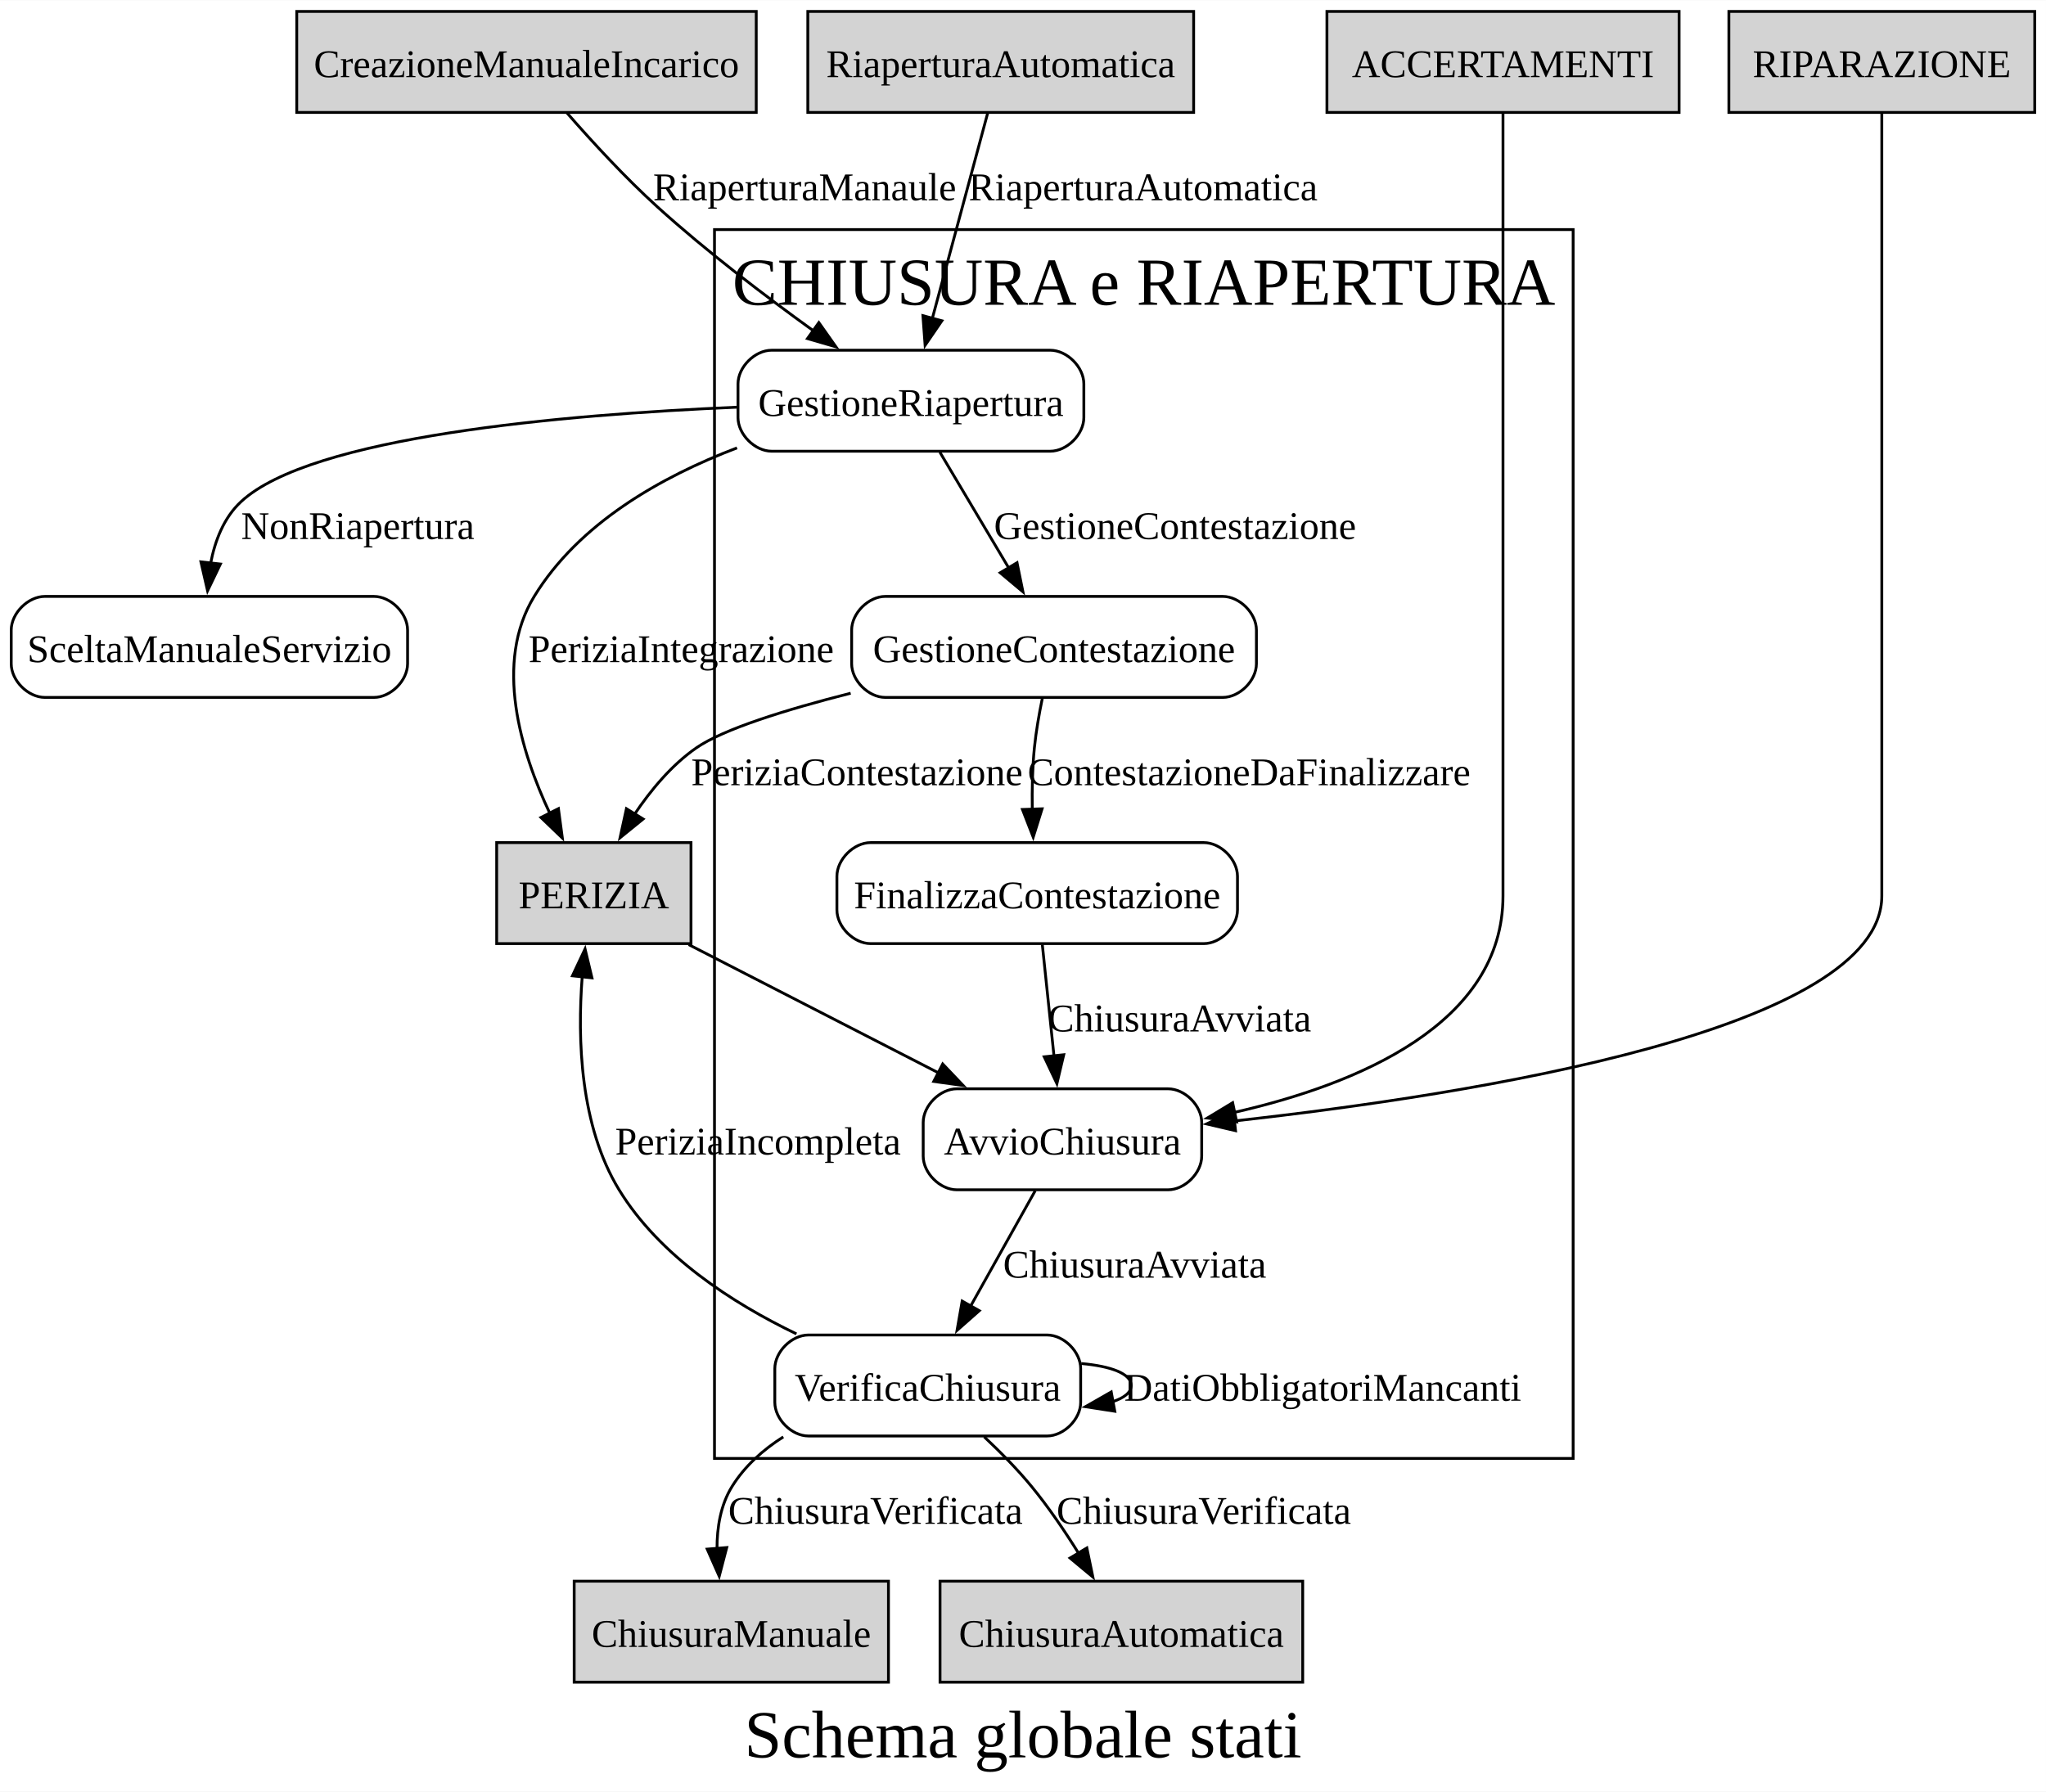
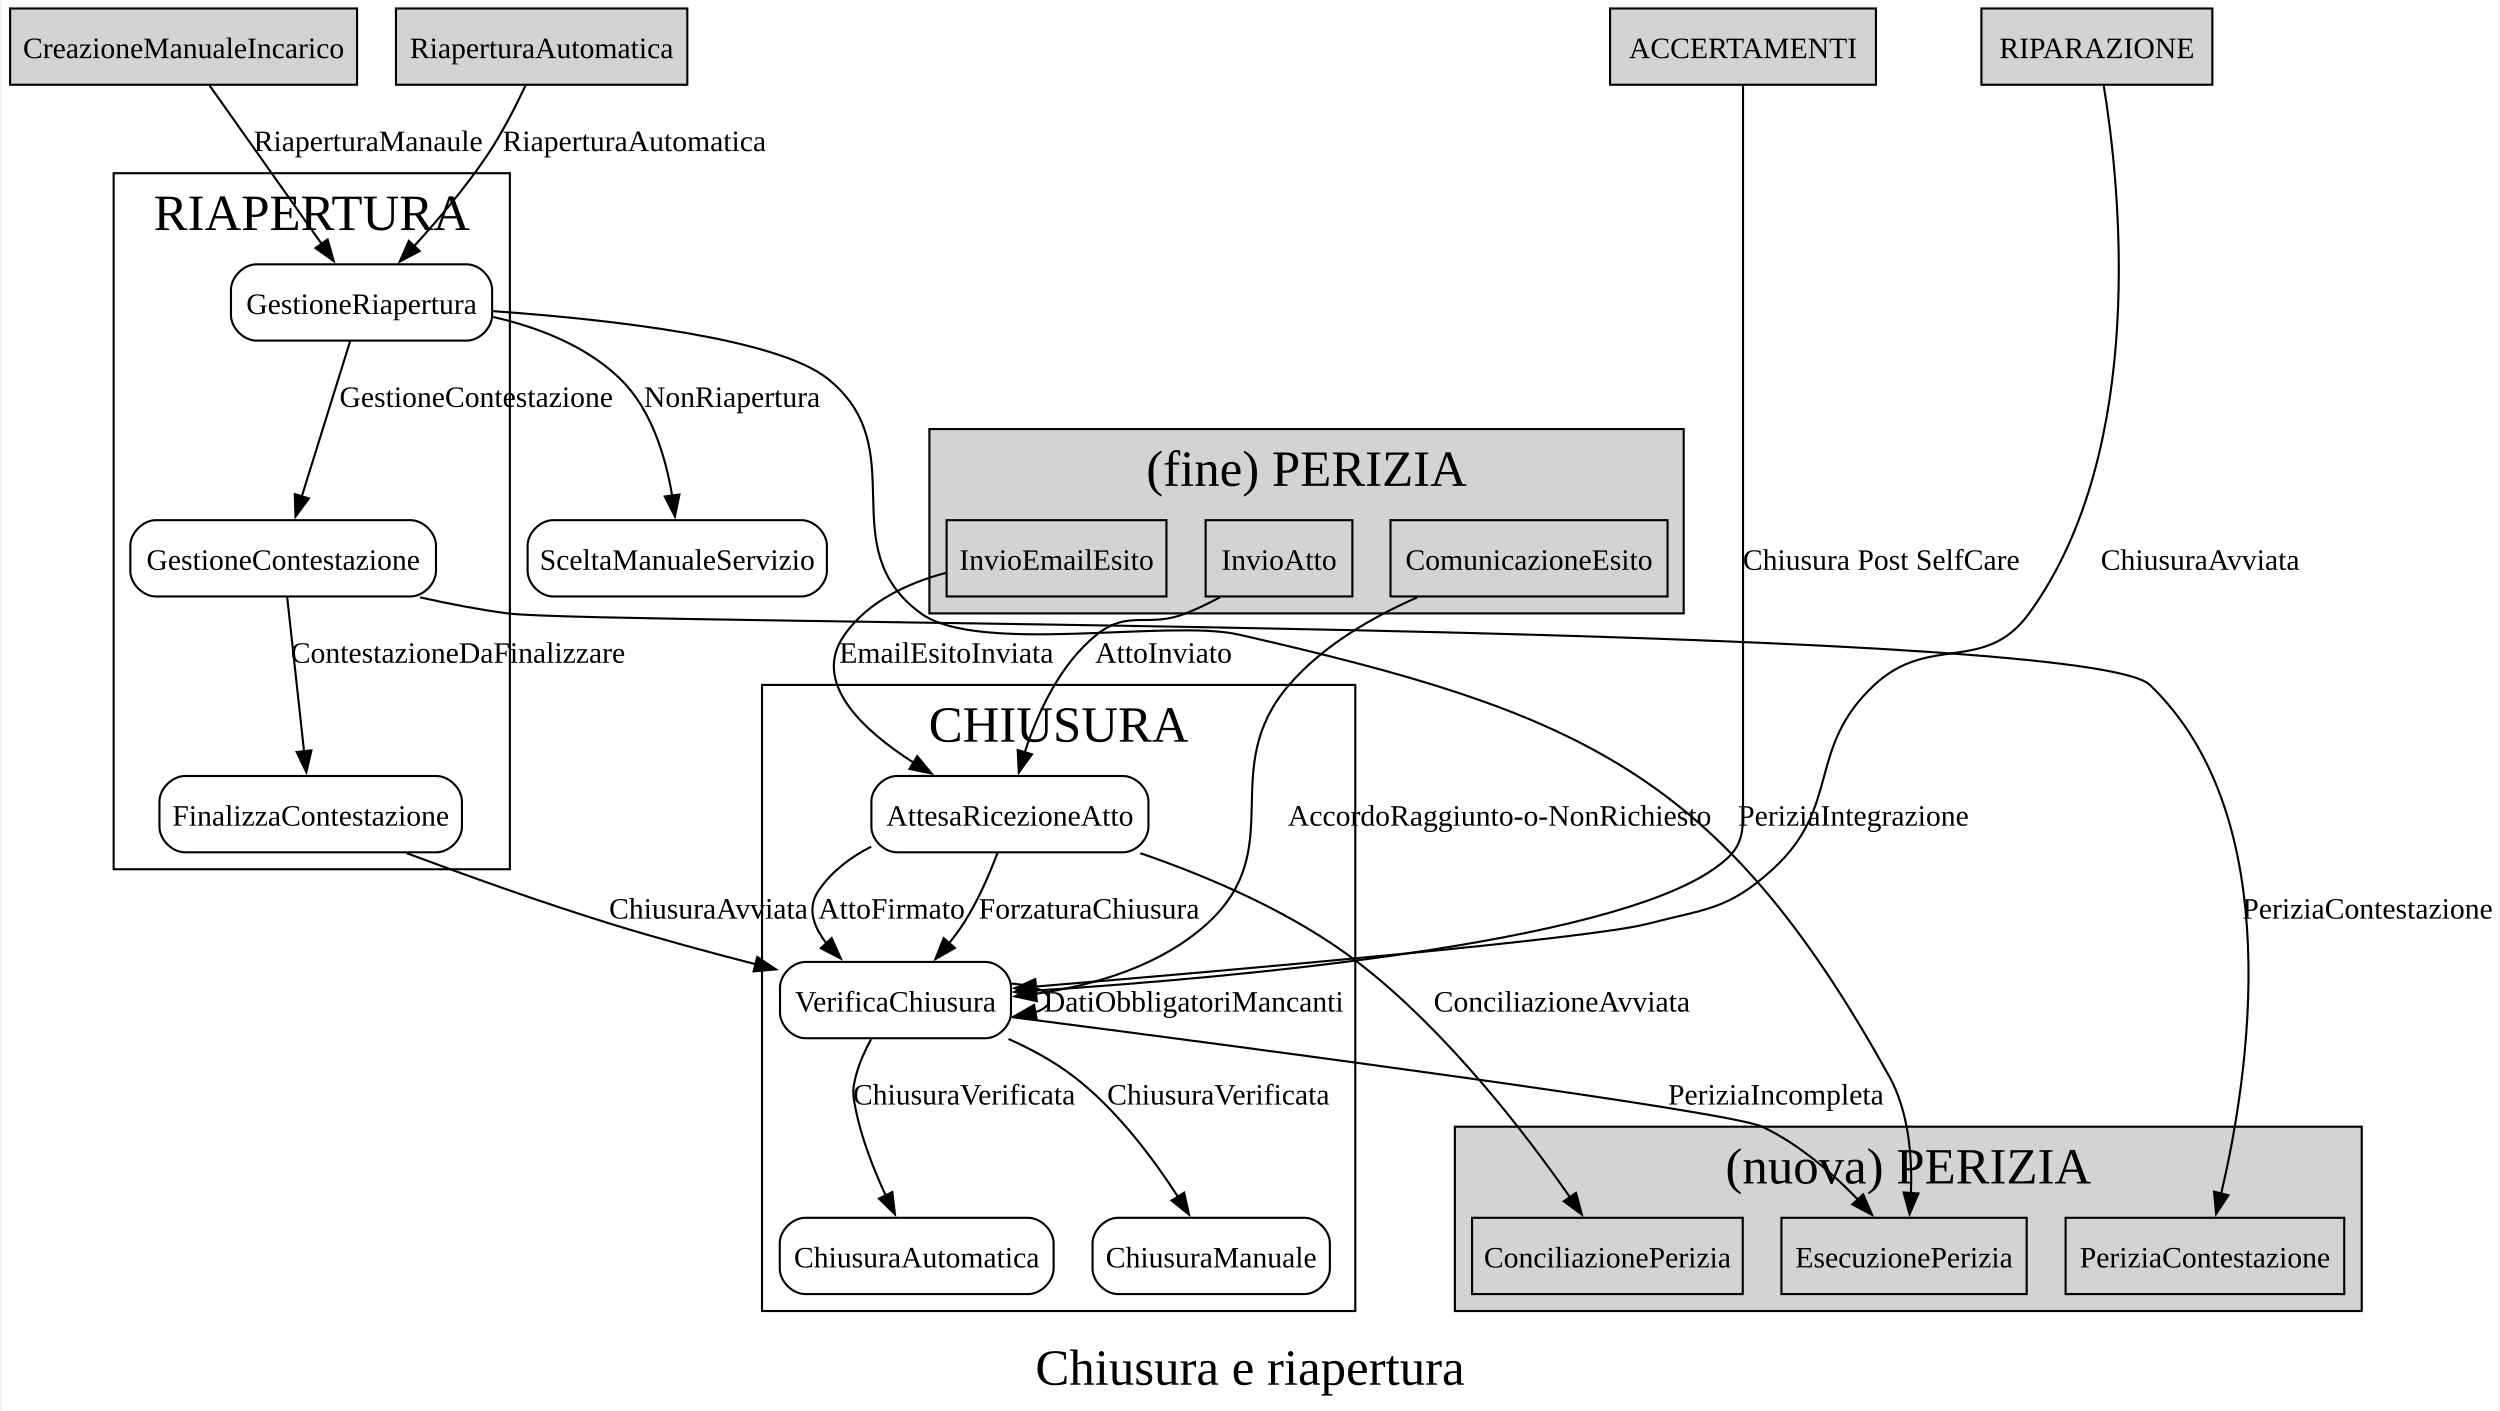
- <svg xmlns="http://www.w3.org/2000/svg" width="411pt" height="360pt" viewBox="0.00 0.00 411.10 360.00">
-   <g id="graph0" class="graph" transform="scale(0.563821 0.563821) rotate(0) translate(4 634.5)">
-     <polygon fill="white" stroke="none" points="-4,4 -4,-634.5 725.12,-634.5 725.12,4 -4,4" />
-     <text text-anchor="middle" x="360.56" y="-8.2" font-family="Times New Roman,serif" font-size="24.00">Schema globale stati</text>
-     <g id="clust1" class="cluster">
-       <polygon fill="none" stroke="black" points="250.62,-114.75 250.62,-552.75 556.62,-552.75 556.62,-114.75 250.62,-114.75" />
-       <text text-anchor="middle" x="403.62" y="-525.95" font-family="Times New Roman,serif" font-size="24.00">CHIUSURA e RIAPERTURA</text>
+ <svg xmlns="http://www.w3.org/2000/svg" width="576pt" height="325pt" viewBox="0.00 0.00 576.00 325.42">
+   <g id="graph0" class="graph" transform="scale(0.488809 0.488809) rotate(0) translate(4 661.75)">
+     <polygon fill="white" stroke="none" points="-4,4 -4,-661.75 1174.38,-661.75 1174.38,4 -4,4" />
+     <text text-anchor="middle" x="585.19" y="-8.2" font-family="Times New Roman,serif" font-size="24.00">Chiusura e riapertura</text>
+     <g id="clust5" class="cluster">
+       <polygon fill="none" stroke="black" points="354.88,-43 354.88,-338.5 634.88,-338.5 634.88,-43 354.88,-43" />
+       <text text-anchor="middle" x="494.88" y="-311.7" font-family="Times New Roman,serif" font-size="24.00">CHIUSURA</text>
+     </g>
+     <g id="clust2" class="cluster">
+       <polygon fill="none" stroke="black" points="48.88,-251.5 48.88,-580 235.88,-580 235.88,-251.5 48.88,-251.5" />
+       <text text-anchor="middle" x="142.38" y="-553.2" font-family="Times New Roman,serif" font-size="24.00">RIAPERTURA</text>
+     </g>
+     <g id="clust4" class="cluster">
+       <polygon fill="lightgrey" stroke="black" points="681.88,-43 681.88,-130 1109.88,-130 1109.88,-43 681.88,-43" />
+       <text text-anchor="middle" x="895.88" y="-103.2" font-family="Times New Roman,serif" font-size="24.00">(nuova) PERIZIA</text>
+     </g>
+     <g id="clust3" class="cluster">
+       <polygon fill="lightgrey" stroke="black" points="433.88,-372.25 433.88,-459.25 789.88,-459.25 789.88,-372.25 433.88,-372.25" />
+       <text text-anchor="middle" x="611.88" y="-432.45" font-family="Times New Roman,serif" font-size="24.00">(fine) PERIZIA</text>
    </g>
    <g id="node1" class="node">
-       <path fill="none" stroke="black" d="M412.25,-246.5C412.25,-246.5 337,-246.5 337,-246.5 331,-246.5 325,-240.5 325,-234.5 325,-234.5 325,-222.5 325,-222.5 325,-216.5 331,-210.5 337,-210.5 337,-210.5 412.25,-210.5 412.25,-210.5 418.25,-210.5 424.25,-216.5 424.25,-222.5 424.25,-222.5 424.25,-234.5 424.25,-234.5 424.25,-240.5 418.25,-246.5 412.25,-246.5" />
-       <text text-anchor="middle" x="374.62" y="-223.07" font-family="Times New Roman,serif" font-size="14.00">AvvioChiusura</text>
+       <polygon fill="lightgrey" stroke="black" points="163.75,-657.75 0,-657.75 0,-621.75 163.75,-621.75 163.75,-657.75" />
+       <text text-anchor="middle" x="81.88" y="-634.33" font-family="Times New Roman,serif" font-size="14.00">CreazioneManualeIncarico</text>
+     </g>
+     <g id="node5" class="node">
+       <path fill="none" stroke="black" d="M215.5,-537C215.5,-537 116.25,-537 116.25,-537 110.25,-537 104.25,-531 104.25,-525 104.25,-525 104.25,-513 104.25,-513 104.25,-507 110.25,-501 116.25,-501 116.25,-501 215.5,-501 215.5,-501 221.5,-501 227.5,-507 227.5,-513 227.5,-513 227.5,-525 227.5,-525 227.5,-531 221.5,-537 215.5,-537" />
+       <text text-anchor="middle" x="165.88" y="-513.58" font-family="Times New Roman,serif" font-size="14.00">GestioneRiapertura</text>
+     </g>
+     <g id="edge1" class="edge">
+       <path fill="none" stroke="black" d="M94.09,-621.48C108.02,-601.78 130.97,-569.34 147.17,-546.45" />
+       <polygon fill="black" stroke="black" points="149.85,-548.71 152.77,-538.52 144.14,-544.67 149.85,-548.71" />
+       <text text-anchor="middle" x="169" y="-590.45" font-family="Times New Roman,serif" font-size="14.00">RiaperturaManaule</text>
    </g>
    <g id="node2" class="node">
-       <path fill="none" stroke="black" d="M369.12,-158.75C369.12,-158.75 284.12,-158.75 284.12,-158.75 278.12,-158.75 272.12,-152.75 272.12,-146.75 272.12,-146.75 272.12,-134.75 272.12,-134.75 272.12,-128.75 278.12,-122.75 284.12,-122.75 284.12,-122.75 369.12,-122.75 369.12,-122.75 375.12,-122.75 381.12,-128.75 381.12,-134.75 381.12,-134.75 381.12,-146.75 381.12,-146.75 381.12,-152.75 375.12,-158.75 369.12,-158.75" />
-       <text text-anchor="middle" x="326.62" y="-135.32" font-family="Times New Roman,serif" font-size="14.00">VerificaChiusura</text>
+       <polygon fill="lightgrey" stroke="black" points="319.62,-657.75 182.12,-657.75 182.12,-621.75 319.62,-621.75 319.62,-657.75" />
+       <text text-anchor="middle" x="250.88" y="-634.33" font-family="Times New Roman,serif" font-size="14.00">RiaperturaAutomatica</text>
+     </g>
+     <g id="edge2" class="edge">
+       <path fill="none" stroke="black" d="M243.19,-621.25C238.47,-611.19 231.97,-598.5 224.88,-588 214.81,-573.1 201.87,-557.85 190.68,-545.58" />
+       <polygon fill="black" stroke="black" points="193.31,-543.27 183.93,-538.33 188.18,-548.04 193.31,-543.27" />
+       <text text-anchor="middle" x="294.62" y="-590.45" font-family="Times New Roman,serif" font-size="14.00">RiaperturaAutomatica</text>
+     </g>
+     <g id="node3" class="node">
+       <polygon fill="lightgrey" stroke="black" points="880.62,-657.75 755.12,-657.75 755.12,-621.75 880.62,-621.75 880.62,-657.75" />
+       <text text-anchor="middle" x="817.88" y="-634.33" font-family="Times New Roman,serif" font-size="14.00">ACCERTAMENTI</text>
+     </g>
+     <g id="node15" class="node">
+       <path fill="none" stroke="black" d="M460.38,-207.75C460.38,-207.75 375.38,-207.75 375.38,-207.75 369.38,-207.75 363.38,-201.75 363.38,-195.75 363.38,-195.75 363.38,-183.75 363.38,-183.75 363.38,-177.75 369.38,-171.75 375.38,-171.75 375.38,-171.75 460.38,-171.75 460.38,-171.75 466.38,-171.75 472.38,-177.75 472.38,-183.75 472.38,-183.75 472.38,-195.75 472.38,-195.75 472.38,-201.75 466.38,-207.75 460.38,-207.75" />
+       <text text-anchor="middle" x="417.88" y="-184.32" font-family="Times New Roman,serif" font-size="14.00">VerificaChiusura</text>
+     </g>
+     <g id="edge3" class="edge">
+       <path fill="none" stroke="black" d="M817.88,-621.44C817.88,-598.32 817.88,-556.08 817.88,-520 817.88,-520 817.88,-520 817.88,-276.5 817.88,-263.77 814.33,-258.78 803.88,-251.5 753.32,-216.3 580.22,-200.47 483.9,-194.24" />
+       <polygon fill="black" stroke="black" points="484.25,-190.76 474.05,-193.62 483.82,-197.74 484.25,-190.76" />
+       <text text-anchor="middle" x="883.12" y="-392.82" font-family="Times New Roman,serif" font-size="14.00">Chiusura Post SelfCare</text>
+     </g>
+     <g id="node4" class="node">
+       <polygon fill="lightgrey" stroke="black" points="1039.38,-657.75 930.38,-657.75 930.38,-621.75 1039.38,-621.75 1039.38,-657.75" />
+       <text text-anchor="middle" x="984.88" y="-634.33" font-family="Times New Roman,serif" font-size="14.00">RIPARAZIONE</text>
+     </g>
+     <g id="edge4" class="edge">
+       <path fill="none" stroke="black" d="M988.1,-621.44C995.58,-575.75 1009.46,-450.08 952.88,-372.25 931.86,-343.34 906.03,-362.86 879.88,-338.5 847.56,-308.4 864.51,-281.25 831.88,-251.5 810.73,-232.23 800.56,-232.96 772.88,-225.75 745.7,-218.67 578.83,-204.05 483.86,-196.13" />
+       <polygon fill="black" stroke="black" points="484.41,-192.67 474.15,-195.33 483.83,-199.64 484.41,-192.67" />
+       <text text-anchor="middle" x="1033.62" y="-392.82" font-family="Times New Roman,serif" font-size="14.00">ChiusuraAvviata</text>
+     </g>
+     <g id="node6" class="node">
+       <path fill="none" stroke="black" d="M189,-416.25C189,-416.25 68.75,-416.25 68.75,-416.25 62.75,-416.25 56.75,-410.25 56.75,-404.25 56.75,-404.25 56.75,-392.25 56.75,-392.25 56.75,-386.25 62.75,-380.25 68.75,-380.25 68.75,-380.25 189,-380.25 189,-380.25 195,-380.25 201,-386.25 201,-392.25 201,-392.25 201,-404.25 201,-404.25 201,-410.25 195,-416.25 189,-416.25" />
+       <text text-anchor="middle" x="128.88" y="-392.82" font-family="Times New Roman,serif" font-size="14.00">GestioneContestazione</text>
+     </g>
+     <g id="edge16" class="edge">
+       <path fill="none" stroke="black" d="M160.49,-500.73C154.49,-481.47 144.7,-450.03 137.6,-427.25" />
+       <polygon fill="black" stroke="black" points="141.03,-426.49 134.71,-417.98 134.35,-428.57 141.03,-426.49" />
+       <text text-anchor="middle" x="220" y="-469.7" font-family="Times New Roman,serif" font-size="14.00">GestioneContestazione</text>
+     </g>
+     <g id="node11" class="node">
+       <polygon fill="lightgrey" stroke="black" points="951.75,-87 836,-87 836,-51 951.75,-51 951.75,-87" />
+       <text text-anchor="middle" x="893.88" y="-63.58" font-family="Times New Roman,serif" font-size="14.00">EsecuzionePerizia</text>
+     </g>
+     <g id="edge15" class="edge">
+       <path fill="none" stroke="black" d="M227.96,-514.9C284.31,-510.9 362.1,-502.04 385.88,-483 427.22,-449.89 387.07,-403.44 429.88,-372.25 456.88,-352.58 547.31,-369.69 579.88,-362.25 740.67,-325.51 806.79,-297.94 886.88,-153.75 896.11,-137.12 897.75,-115.71 897.14,-98.7" />
+       <polygon fill="black" stroke="black" points="900.64,-98.48 896.48,-88.73 893.65,-98.95 900.64,-98.48" />
+       <text text-anchor="middle" x="870" y="-272.07" font-family="Times New Roman,serif" font-size="14.00">PeriziaIntegrazione</text>
+     </g>
+     <g id="node18" class="node">
+       <path fill="none" stroke="black" d="M373.5,-416.25C373.5,-416.25 256.25,-416.25 256.25,-416.25 250.25,-416.25 244.25,-410.25 244.25,-404.25 244.25,-404.25 244.25,-392.25 244.25,-392.25 244.25,-386.25 250.25,-380.25 256.25,-380.25 256.25,-380.25 373.5,-380.25 373.5,-380.25 379.5,-380.25 385.5,-386.25 385.5,-392.25 385.5,-392.25 385.5,-404.25 385.5,-404.25 385.5,-410.25 379.5,-416.25 373.5,-416.25" />
+       <text text-anchor="middle" x="314.88" y="-392.82" font-family="Times New Roman,serif" font-size="14.00">SceltaManualeServizio</text>
+     </g>
+     <g id="edge17" class="edge">
+       <path fill="none" stroke="black" d="M227.99,-512.14C249.3,-507.28 271.81,-498.56 287.88,-483 302.75,-468.6 309.44,-445.98 312.45,-427.87" />
+       <polygon fill="black" stroke="black" points="315.91,-428.36 313.77,-417.99 308.97,-427.43 315.91,-428.36" />
+       <text text-anchor="middle" x="340.75" y="-469.7" font-family="Times New Roman,serif" font-size="14.00">NonRiapertura</text>
+     </g>
+     <g id="node7" class="node">
+       <path fill="none" stroke="black" d="M201.25,-295.5C201.25,-295.5 82.5,-295.5 82.5,-295.5 76.5,-295.5 70.5,-289.5 70.5,-283.5 70.5,-283.5 70.5,-271.5 70.5,-271.5 70.5,-265.5 76.5,-259.5 82.5,-259.5 82.5,-259.5 201.25,-259.5 201.25,-259.5 207.25,-259.5 213.25,-265.5 213.25,-271.5 213.25,-271.5 213.25,-283.5 213.25,-283.5 213.25,-289.5 207.25,-295.5 201.25,-295.5" />
+       <text text-anchor="middle" x="141.88" y="-272.07" font-family="Times New Roman,serif" font-size="14.00">FinalizzaContestazione</text>
+     </g>
+     <g id="edge19" class="edge">
+       <path fill="none" stroke="black" d="M130.77,-379.98C132.85,-360.9 136.25,-329.86 138.74,-307.12" />
+       <polygon fill="black" stroke="black" points="142.21,-307.61 139.82,-297.29 135.25,-306.85 142.21,-307.61" />
+       <text text-anchor="middle" x="211.38" y="-348.95" font-family="Times New Roman,serif" font-size="14.00">ContestazioneDaFinalizzare</text>
+     </g>
+     <g id="node13" class="node">
+       <polygon fill="lightgrey" stroke="black" points="1101.62,-87 970.12,-87 970.12,-51 1101.62,-51 1101.62,-87" />
+       <text text-anchor="middle" x="1035.88" y="-63.58" font-family="Times New Roman,serif" font-size="14.00">PeriziaContestazione</text>
+     </g>
+     <g id="edge18" class="edge">
+       <path fill="none" stroke="black" d="M193.52,-379.81C207.09,-376.77 221.38,-374.02 234.88,-372.25 277.61,-366.65 978.78,-368.34 1009.88,-338.5 1075.52,-275.52 1056.51,-153.53 1043.53,-98.34" />
+       <polygon fill="black" stroke="black" points="1046.96,-97.65 1041.16,-88.79 1040.17,-99.34 1046.96,-97.65" />
+       <text text-anchor="middle" x="1112.62" y="-228.2" font-family="Times New Roman,serif" font-size="14.00">PeriziaContestazione</text>
+     </g>
+     <g id="edge20" class="edge">
+       <path fill="none" stroke="black" d="M187.09,-259.11C214.7,-248.79 250.83,-235.8 283.38,-225.75 305.56,-218.9 330.08,-212.25 352.03,-206.63" />
+       <polygon fill="black" stroke="black" points="352.62,-210.09 361.45,-204.24 350.9,-203.3 352.62,-210.09" />
+       <text text-anchor="middle" x="329.62" y="-228.2" font-family="Times New Roman,serif" font-size="14.00">ChiusuraAvviata</text>
+     </g>
+     <g id="node8" class="node">
+       <polygon fill="lightgrey" stroke="black" points="782.25,-416.25 651.5,-416.25 651.5,-380.25 782.25,-380.25 782.25,-416.25" />
+       <text text-anchor="middle" x="716.88" y="-392.82" font-family="Times New Roman,serif" font-size="14.00">ComunicazioneEsito</text>
    </g>
    <g id="edge5" class="edge">
-       <path fill="none" stroke="black" d="M364.91,-210.15C358.28,-198.29 349.35,-182.34 341.78,-168.83" />
-       <polygon fill="black" stroke="black" points="345,-167.41 337.06,-160.4 338.89,-170.83 345,-167.41" />
-       <text text-anchor="middle" x="400.38" y="-179.2" font-family="Times New Roman,serif" font-size="14.00">ChiusuraAvviata</text>
+       <path fill="none" stroke="black" d="M664.2,-379.85C642.89,-370.51 619.61,-357.03 603.62,-338.5 569.02,-298.37 604.12,-261.35 564.88,-225.75 543.02,-205.92 511.98,-196.76 484.05,-192.72" />
+       <polygon fill="black" stroke="black" points="484.58,-189.26 474.22,-191.51 483.72,-196.21 484.58,-189.26" />
+       <text text-anchor="middle" x="703" y="-272.07" font-family="Times New Roman,serif" font-size="14.00">AccordoRaggiunto-o-NonRichiesto</text>
+     </g>
+     <g id="node9" class="node">
+       <polygon fill="lightgrey" stroke="black" points="545.75,-416.25 442,-416.25 442,-380.25 545.75,-380.25 545.75,-416.25" />
+       <text text-anchor="middle" x="493.88" y="-392.82" font-family="Times New Roman,serif" font-size="14.00">InvioEmailEsito</text>
+     </g>
+     <g id="node14" class="node">
+       <path fill="none" stroke="black" d="M525.25,-295.5C525.25,-295.5 418.5,-295.5 418.5,-295.5 412.5,-295.5 406.5,-289.5 406.5,-283.5 406.5,-283.5 406.5,-271.5 406.5,-271.5 406.5,-265.5 412.5,-259.5 418.5,-259.5 418.5,-259.5 525.25,-259.5 525.25,-259.5 531.25,-259.5 537.25,-265.5 537.25,-271.5 537.25,-271.5 537.25,-283.5 537.25,-283.5 537.25,-289.5 531.25,-295.5 525.25,-295.5" />
+       <text text-anchor="middle" x="471.88" y="-272.07" font-family="Times New Roman,serif" font-size="14.00">AttesaRicezioneAtto</text>
+     </g>
+     <g id="edge6" class="edge">
+       <path fill="none" stroke="black" d="M441.68,-391.39C423.52,-386.55 404.94,-377.85 393.88,-362.25 378.18,-340.12 401.42,-317.77 426.53,-301.73" />
+       <polygon fill="black" stroke="black" points="428.12,-304.86 434.87,-296.69 424.5,-298.87 428.12,-304.86" />
+       <text text-anchor="middle" x="441.88" y="-348.95" font-family="Times New Roman,serif" font-size="14.00">EmailEsitoInviata</text>
+     </g>
+     <g id="node10" class="node">
+       <polygon fill="lightgrey" stroke="black" points="633.5,-416.25 564.25,-416.25 564.25,-380.25 633.5,-380.25 633.5,-416.25" />
+       <text text-anchor="middle" x="598.88" y="-392.82" font-family="Times New Roman,serif" font-size="14.00">InvioAtto</text>
+     </g>
+     <g id="edge7" class="edge">
+       <path fill="none" stroke="black" d="M571.06,-379.89C565.81,-377.07 560.27,-374.38 554.88,-372.25 537.02,-365.22 527.86,-374.24 512.88,-362.25 495.47,-348.33 484.93,-325.17 478.9,-306.73" />
+       <polygon fill="black" stroke="black" points="482.27,-305.75 476.07,-297.16 475.55,-307.74 482.27,-305.75" />
+       <text text-anchor="middle" x="544.38" y="-348.95" font-family="Times New Roman,serif" font-size="14.00">AttoInviato</text>
+     </g>
+     <g id="node12" class="node">
+       <polygon fill="lightgrey" stroke="black" points="817.75,-87 690,-87 690,-51 817.75,-51 817.75,-87" />
+       <text text-anchor="middle" x="753.88" y="-63.58" font-family="Times New Roman,serif" font-size="14.00">ConciliazionePerizia</text>
    </g>
    <g id="edge8" class="edge">
-       <path fill="none" stroke="black" d="M381.32,-148.58C391.75,-147.65 399.12,-145.03 399.12,-140.75 399.12,-138.27 396.66,-136.36 392.57,-135" />
-       <polygon fill="black" stroke="black" points="393.28,-131.57 382.81,-133.19 392.01,-138.45 393.28,-131.57" />
-       <text text-anchor="middle" x="467.38" y="-135.32" font-family="Times New Roman,serif" font-size="14.00">DatiObbligatoriMancanti</text>
-     </g>
-     <g id="node10" class="node">
-       <polygon fill="lightgrey" stroke="black" points="312.62,-71 200.62,-71 200.62,-35 312.62,-35 312.62,-71" />
-       <text text-anchor="middle" x="256.62" y="-47.58" font-family="Times New Roman,serif" font-size="14.00">ChiusuraManuale</text>
-     </g>
-     <g id="edge6" class="edge">
-       <path fill="none" stroke="black" d="M275.14,-122.43C267.88,-117.81 261.38,-112 256.88,-104.75 252.8,-98.19 251.49,-90.17 251.52,-82.46" />
-       <polygon fill="black" stroke="black" points="254.99,-82.99 252.31,-72.74 248.02,-82.43 254.99,-82.99" />
-       <text text-anchor="middle" x="308" y="-91.45" font-family="Times New Roman,serif" font-size="14.00">ChiusuraVerificata</text>
-     </g>
-     <g id="node11" class="node">
-       <polygon fill="lightgrey" stroke="black" points="460.25,-71 331,-71 331,-35 460.25,-35 460.25,-71" />
-       <text text-anchor="middle" x="395.62" y="-47.58" font-family="Times New Roman,serif" font-size="14.00">ChiusuraAutomatica</text>
-     </g>
-     <g id="edge7" class="edge">
-       <path fill="none" stroke="black" d="M346.75,-122.44C352.5,-117.05 358.57,-110.9 363.62,-104.75 369.67,-97.39 375.48,-88.82 380.45,-80.84" />
-       <polygon fill="black" stroke="black" points="383.32,-82.85 385.47,-72.47 377.32,-79.25 383.32,-82.85" />
-       <text text-anchor="middle" x="425" y="-91.45" font-family="Times New Roman,serif" font-size="14.00">ChiusuraVerificata</text>
-     </g>
-     <g id="node12" class="node">
-       <polygon fill="lightgrey" stroke="black" points="242.25,-334.25 173,-334.25 173,-298.25 242.25,-298.25 242.25,-334.25" />
-       <text text-anchor="middle" x="207.62" y="-310.82" font-family="Times New Roman,serif" font-size="14.00">PERIZIA</text>
+       <path fill="none" stroke="black" d="M533.47,-259.07C566.04,-247.87 605.47,-231.01 635.88,-207.75 677.67,-175.77 715.18,-126.85 736.19,-96.73" />
+       <polygon fill="black" stroke="black" points="739.04,-98.76 741.81,-88.53 733.27,-94.8 739.04,-98.76" />
+       <text text-anchor="middle" x="732.38" y="-184.32" font-family="Times New Roman,serif" font-size="14.00">ConciliazioneAvviata</text>
    </g>
    <g id="edge9" class="edge">
-       <path fill="none" stroke="black" d="M279.83,-159.14C256.83,-170.21 231.02,-186.97 216.62,-210.5 202.72,-233.23 201.75,-264.09 203.48,-286.43" />
-       <polygon fill="black" stroke="black" points="199.99,-286.76 204.5,-296.35 206.96,-286.04 199.99,-286.76" />
-       <text text-anchor="middle" x="266.12" y="-223.07" font-family="Times New Roman,serif" font-size="14.00">PeriziaIncompleta</text>
-     </g>
-     <g id="node3" class="node">
-       <path fill="none" stroke="black" d="M370.25,-509.75C370.25,-509.75 271,-509.75 271,-509.75 265,-509.75 259,-503.75 259,-497.75 259,-497.75 259,-485.75 259,-485.75 259,-479.75 265,-473.75 271,-473.75 271,-473.75 370.25,-473.75 370.25,-473.75 376.25,-473.75 382.25,-479.75 382.25,-485.75 382.25,-485.75 382.25,-497.75 382.25,-497.75 382.25,-503.75 376.25,-509.75 370.25,-509.75" />
-       <text text-anchor="middle" x="320.62" y="-486.32" font-family="Times New Roman,serif" font-size="14.00">GestioneRiapertura</text>
-     </g>
-     <g id="node4" class="node">
-       <path fill="none" stroke="black" d="M431.75,-422C431.75,-422 311.5,-422 311.5,-422 305.5,-422 299.5,-416 299.5,-410 299.5,-410 299.5,-398 299.5,-398 299.5,-392 305.5,-386 311.5,-386 311.5,-386 431.75,-386 431.75,-386 437.75,-386 443.75,-392 443.75,-398 443.75,-398 443.75,-410 443.75,-410 443.75,-416 437.75,-422 431.75,-422" />
-       <text text-anchor="middle" x="371.62" y="-398.57" font-family="Times New Roman,serif" font-size="14.00">GestioneContestazione</text>
+       <path fill="none" stroke="black" d="M406.43,-262.17C396.65,-257.21 387.8,-250.51 381.62,-241.5 376.01,-233.3 379.08,-224.45 385.33,-216.48" />
+       <polygon fill="black" stroke="black" points="387.75,-219.02 392.07,-209.35 382.66,-214.22 387.75,-219.02" />
+       <text text-anchor="middle" x="416" y="-228.2" font-family="Times New Roman,serif" font-size="14.00">AttoFirmato</text>
    </g>
    <g id="edge10" class="edge">
-       <path fill="none" stroke="black" d="M330.95,-473.4C338,-461.54 347.48,-445.59 355.52,-432.08" />
-       <polygon fill="black" stroke="black" points="358.44,-434.01 360.55,-423.63 352.43,-430.43 358.44,-434.01" />
-       <text text-anchor="middle" x="414.75" y="-442.45" font-family="Times New Roman,serif" font-size="14.00">GestioneContestazione</text>
+       <path fill="none" stroke="black" d="M466.07,-259.33C462.23,-249.15 456.66,-236.23 449.88,-225.75 447.86,-222.64 445.57,-219.54 443.15,-216.55" />
+       <polygon fill="black" stroke="black" points="445.9,-214.37 436.7,-209.11 440.61,-218.96 445.9,-214.37" />
+       <text text-anchor="middle" x="509.25" y="-228.2" font-family="Times New Roman,serif" font-size="14.00">ForzaturaChiusura</text>
+     </g>
+     <g id="edge11" class="edge">
+       <path fill="none" stroke="black" d="M472.53,-181.75C580.25,-167.84 810.97,-137.42 826.88,-130 844.12,-121.95 860.13,-107.97 872.17,-95.53" />
+       <polygon fill="black" stroke="black" points="874.59,-98.07 878.82,-88.36 869.45,-93.32 874.59,-98.07" />
+       <text text-anchor="middle" x="833.38" y="-140.45" font-family="Times New Roman,serif" font-size="14.00">PeriziaIncompleta</text>
    </g>
    <g id="edge12" class="edge">
-       <path fill="none" stroke="black" d="M258.65,-474.94C231.52,-464.6 202.29,-448.03 186.38,-422 171.98,-398.46 181.48,-366.93 191.96,-344.64" />
-       <polygon fill="black" stroke="black" points="195.01,-346.36 196.41,-335.86 188.77,-343.2 195.01,-346.36" />
-       <text text-anchor="middle" x="238.75" y="-398.57" font-family="Times New Roman,serif" font-size="14.00">PeriziaIntegrazione</text>
+       <path fill="none" stroke="black" d="M472.57,-197.58C483,-196.65 490.38,-194.03 490.38,-189.75 490.38,-187.27 487.91,-185.36 483.82,-184" />
+       <polygon fill="black" stroke="black" points="484.53,-180.57 474.06,-182.19 483.26,-187.45 484.53,-180.57" />
+       <text text-anchor="middle" x="558.62" y="-184.32" font-family="Times New Roman,serif" font-size="14.00">DatiObbligatoriMancanti</text>
    </g>
-     <g id="node13" class="node">
-       <path fill="none" stroke="black" d="M129.25,-422C129.25,-422 12,-422 12,-422 6,-422 0,-416 0,-410 0,-410 0,-398 0,-398 0,-392 6,-386 12,-386 12,-386 129.25,-386 129.25,-386 135.25,-386 141.25,-392 141.25,-398 141.25,-398 141.25,-410 141.25,-410 141.25,-416 135.25,-422 129.25,-422" />
-       <text text-anchor="middle" x="70.62" y="-398.57" font-family="Times New Roman,serif" font-size="14.00">SceltaManualeServizio</text>
-     </g>
-     <g id="edge11" class="edge">
-       <path fill="none" stroke="black" d="M258.61,-489.44C196.56,-486.81 106.84,-478.96 81.88,-455.75 75.77,-450.07 72.6,-441.87 71.05,-433.72" />
-       <polygon fill="black" stroke="black" points="74.55,-433.54 69.97,-423.99 67.6,-434.32 74.55,-433.54" />
-       <text text-anchor="middle" x="123.5" y="-442.45" font-family="Times New Roman,serif" font-size="14.00">NonRiapertura</text>
-     </g>
-     <g id="node5" class="node">
-       <path fill="none" stroke="black" d="M425,-334.25C425,-334.25 306.25,-334.25 306.25,-334.25 300.25,-334.25 294.25,-328.25 294.25,-322.25 294.25,-322.25 294.25,-310.25 294.25,-310.25 294.25,-304.25 300.25,-298.25 306.25,-298.25 306.25,-298.25 425,-298.25 425,-298.25 431,-298.25 437,-304.25 437,-310.25 437,-310.25 437,-322.25 437,-322.25 437,-328.25 431,-334.25 425,-334.25" />
-       <text text-anchor="middle" x="365.62" y="-310.82" font-family="Times New Roman,serif" font-size="14.00">FinalizzaContestazione</text>
+     <g id="node16" class="node">
+       <path fill="none" stroke="black" d="M480.5,-87C480.5,-87 375.25,-87 375.25,-87 369.25,-87 363.25,-81 363.25,-75 363.25,-75 363.25,-63 363.25,-63 363.25,-57 369.25,-51 375.25,-51 375.25,-51 480.5,-51 480.5,-51 486.5,-51 492.5,-57 492.5,-63 492.5,-63 492.5,-75 492.5,-75 492.5,-81 486.5,-87 480.5,-87" />
+       <text text-anchor="middle" x="427.88" y="-63.58" font-family="Times New Roman,serif" font-size="14.00">ChiusuraAutomatica</text>
    </g>
    <g id="edge13" class="edge">
-       <path fill="none" stroke="black" d="M367.45,-385.66C366.3,-380.06 365.2,-373.8 364.62,-368 363.92,-360.92 363.76,-353.26 363.87,-346.09" />
-       <polygon fill="black" stroke="black" points="367.37,-346.3 364.21,-336.18 360.37,-346.06 367.37,-346.3" />
-       <text text-anchor="middle" x="441.12" y="-354.7" font-family="Times New Roman,serif" font-size="14.00">ContestazioneDaFinalizzare</text>
+       <path fill="none" stroke="black" d="M406.35,-171.28C403.4,-165.88 400.64,-159.77 399.12,-153.75 397.42,-146.96 397.73,-144.86 399.12,-138 401.93,-124.15 407.65,-109.62 413.26,-97.56" />
+       <polygon fill="black" stroke="black" points="416.38,-99.15 417.62,-88.63 410.09,-96.08 416.38,-99.15" />
+       <text text-anchor="middle" x="450.25" y="-140.45" font-family="Times New Roman,serif" font-size="14.00">ChiusuraVerificata</text>
+     </g>
+     <g id="node17" class="node">
+       <path fill="none" stroke="black" d="M610.88,-87C610.88,-87 522.88,-87 522.88,-87 516.88,-87 510.88,-81 510.88,-75 510.88,-75 510.88,-63 510.88,-63 510.88,-57 516.88,-51 522.88,-51 522.88,-51 610.88,-51 610.88,-51 616.88,-51 622.88,-57 622.88,-63 622.88,-63 622.88,-75 622.88,-75 622.88,-81 616.88,-87 610.88,-87" />
+       <text text-anchor="middle" x="566.88" y="-63.58" font-family="Times New Roman,serif" font-size="14.00">ChiusuraManuale</text>
    </g>
    <g id="edge14" class="edge">
-       <path fill="none" stroke="black" d="M299.15,-387.5C275.93,-381.6 253.74,-374.68 244.12,-368 235.32,-361.88 227.87,-352.92 222.05,-344.23" />
-       <polygon fill="black" stroke="black" points="225.2,-342.66 216.97,-335.98 219.24,-346.33 225.2,-342.66" />
-       <text text-anchor="middle" x="301.38" y="-354.7" font-family="Times New Roman,serif" font-size="14.00">PeriziaContestazione</text>
-     </g>
-     <g id="edge15" class="edge">
-       <path fill="none" stroke="black" d="M367.45,-297.9C368.64,-286.51 370.23,-271.34 371.61,-258.18" />
-       <polygon fill="black" stroke="black" points="375.09,-258.64 372.65,-248.33 368.12,-257.91 375.09,-258.64" />
-       <text text-anchor="middle" x="416.38" y="-266.95" font-family="Times New Roman,serif" font-size="14.00">ChiusuraAvviata</text>
-     </g>
-     <g id="node6" class="node">
-       <polygon fill="lightgrey" stroke="black" points="265.5,-630.5 101.75,-630.5 101.75,-594.5 265.5,-594.5 265.5,-630.5" />
-       <text text-anchor="middle" x="183.62" y="-607.08" font-family="Times New Roman,serif" font-size="14.00">CreazioneManualeIncarico</text>
-     </g>
-     <g id="edge1" class="edge">
-       <path fill="none" stroke="black" d="M198.06,-594.32C206.96,-584.13 218.83,-571.21 230.38,-560.75 247.8,-544.97 268.68,-529.07 285.97,-516.61" />
-       <polygon fill="black" stroke="black" points="287.81,-519.6 293.92,-510.95 283.75,-513.89 287.81,-519.6" />
-       <text text-anchor="middle" x="282.75" y="-563.2" font-family="Times New Roman,serif" font-size="14.00">RiaperturaManaule</text>
-     </g>
-     <g id="node7" class="node">
-       <polygon fill="lightgrey" stroke="black" points="421.38,-630.5 283.88,-630.5 283.88,-594.5 421.38,-594.5 421.38,-630.5" />
-       <text text-anchor="middle" x="352.62" y="-607.08" font-family="Times New Roman,serif" font-size="14.00">RiaperturaAutomatica</text>
-     </g>
-     <g id="edge2" class="edge">
-       <path fill="none" stroke="black" d="M347.97,-594.23C342.81,-575.06 334.39,-543.82 328.25,-521.06" />
-       <polygon fill="black" stroke="black" points="331.66,-520.24 325.68,-511.5 324.9,-522.07 331.66,-520.24" />
-       <text text-anchor="middle" x="403.38" y="-563.2" font-family="Times New Roman,serif" font-size="14.00">RiaperturaAutomatica</text>
-     </g>
-     <g id="node8" class="node">
-       <polygon fill="lightgrey" stroke="black" points="594.38,-630.5 468.88,-630.5 468.88,-594.5 594.38,-594.5 594.38,-630.5" />
-       <text text-anchor="middle" x="531.62" y="-607.08" font-family="Times New Roman,serif" font-size="14.00">ACCERTAMENTI</text>
-     </g>
-     <g id="edge3" class="edge">
-       <path fill="none" stroke="black" d="M531.62,-594.19C531.62,-571.07 531.62,-528.83 531.62,-492.75 531.62,-492.75 531.62,-492.75 531.62,-315.25 531.62,-269.58 479.83,-248.09 435.74,-238.06" />
-       <polygon fill="black" stroke="black" points="436.72,-234.69 426.21,-236.06 435.28,-241.54 436.72,-234.69" />
-     </g>
-     <g id="node9" class="node">
-       <polygon fill="lightgrey" stroke="black" points="721.12,-630.5 612.12,-630.5 612.12,-594.5 721.12,-594.5 721.12,-630.5" />
-       <text text-anchor="middle" x="666.62" y="-607.08" font-family="Times New Roman,serif" font-size="14.00">RIPARAZIONE</text>
-     </g>
-     <g id="edge4" class="edge">
-       <path fill="none" stroke="black" d="M666.62,-594.19C666.62,-571.07 666.62,-528.83 666.62,-492.75 666.62,-492.75 666.62,-492.75 666.62,-315.25 666.62,-267.58 521.53,-244.51 435.9,-235.04" />
-       <polygon fill="black" stroke="black" points="436.31,-231.56 425.99,-233.98 435.57,-238.52 436.31,-231.56" />
-     </g>
-     <g id="edge16" class="edge">
-       <path fill="none" stroke="black" d="M241.42,-297.9C267.14,-284.69 302.75,-266.4 330.68,-252.06" />
-       <polygon fill="black" stroke="black" points="331.95,-255.35 339.25,-247.67 328.75,-249.12 331.95,-255.35" />
+       <path fill="none" stroke="black" d="M471.23,-171.4C481.95,-166.61 492.71,-160.76 501.88,-153.75 522.14,-138.26 539.51,-115 551.18,-96.92" />
+       <polygon fill="black" stroke="black" points="554.1,-98.85 556.42,-88.52 548.16,-95.15 554.1,-98.85" />
+       <text text-anchor="middle" x="570.25" y="-140.45" font-family="Times New Roman,serif" font-size="14.00">ChiusuraVerificata</text>
    </g>
  </g>
</svg>
